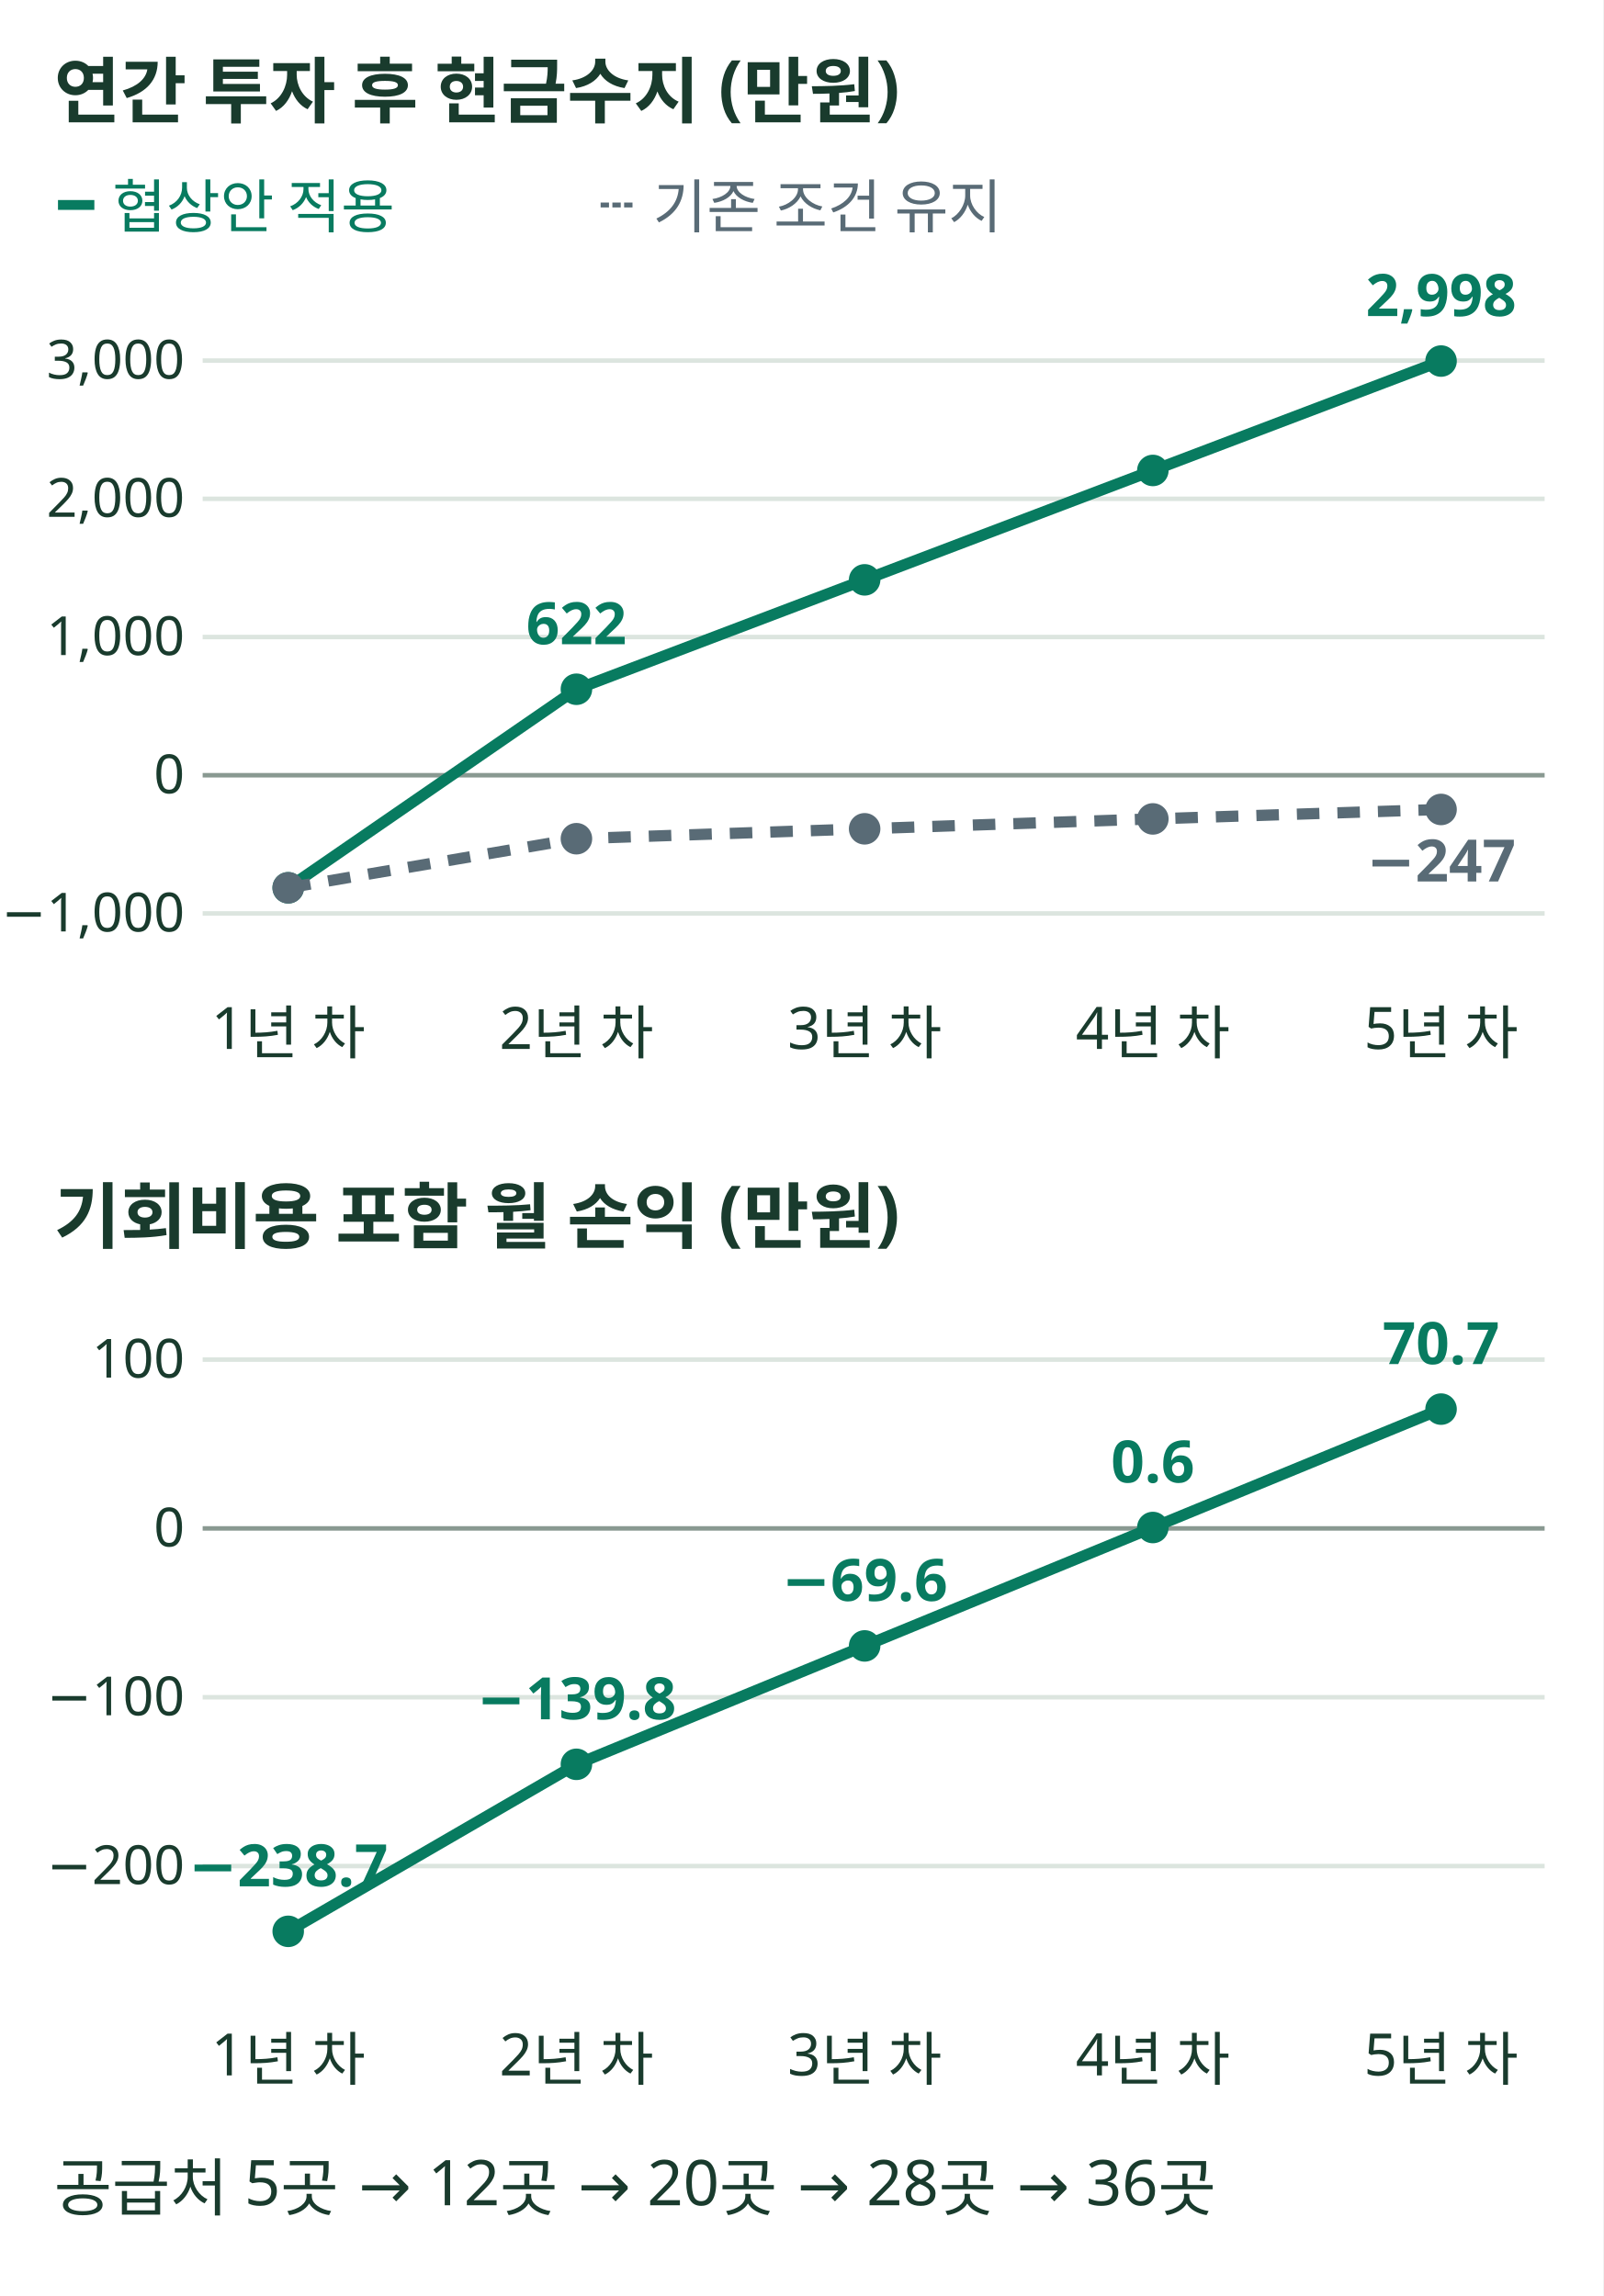
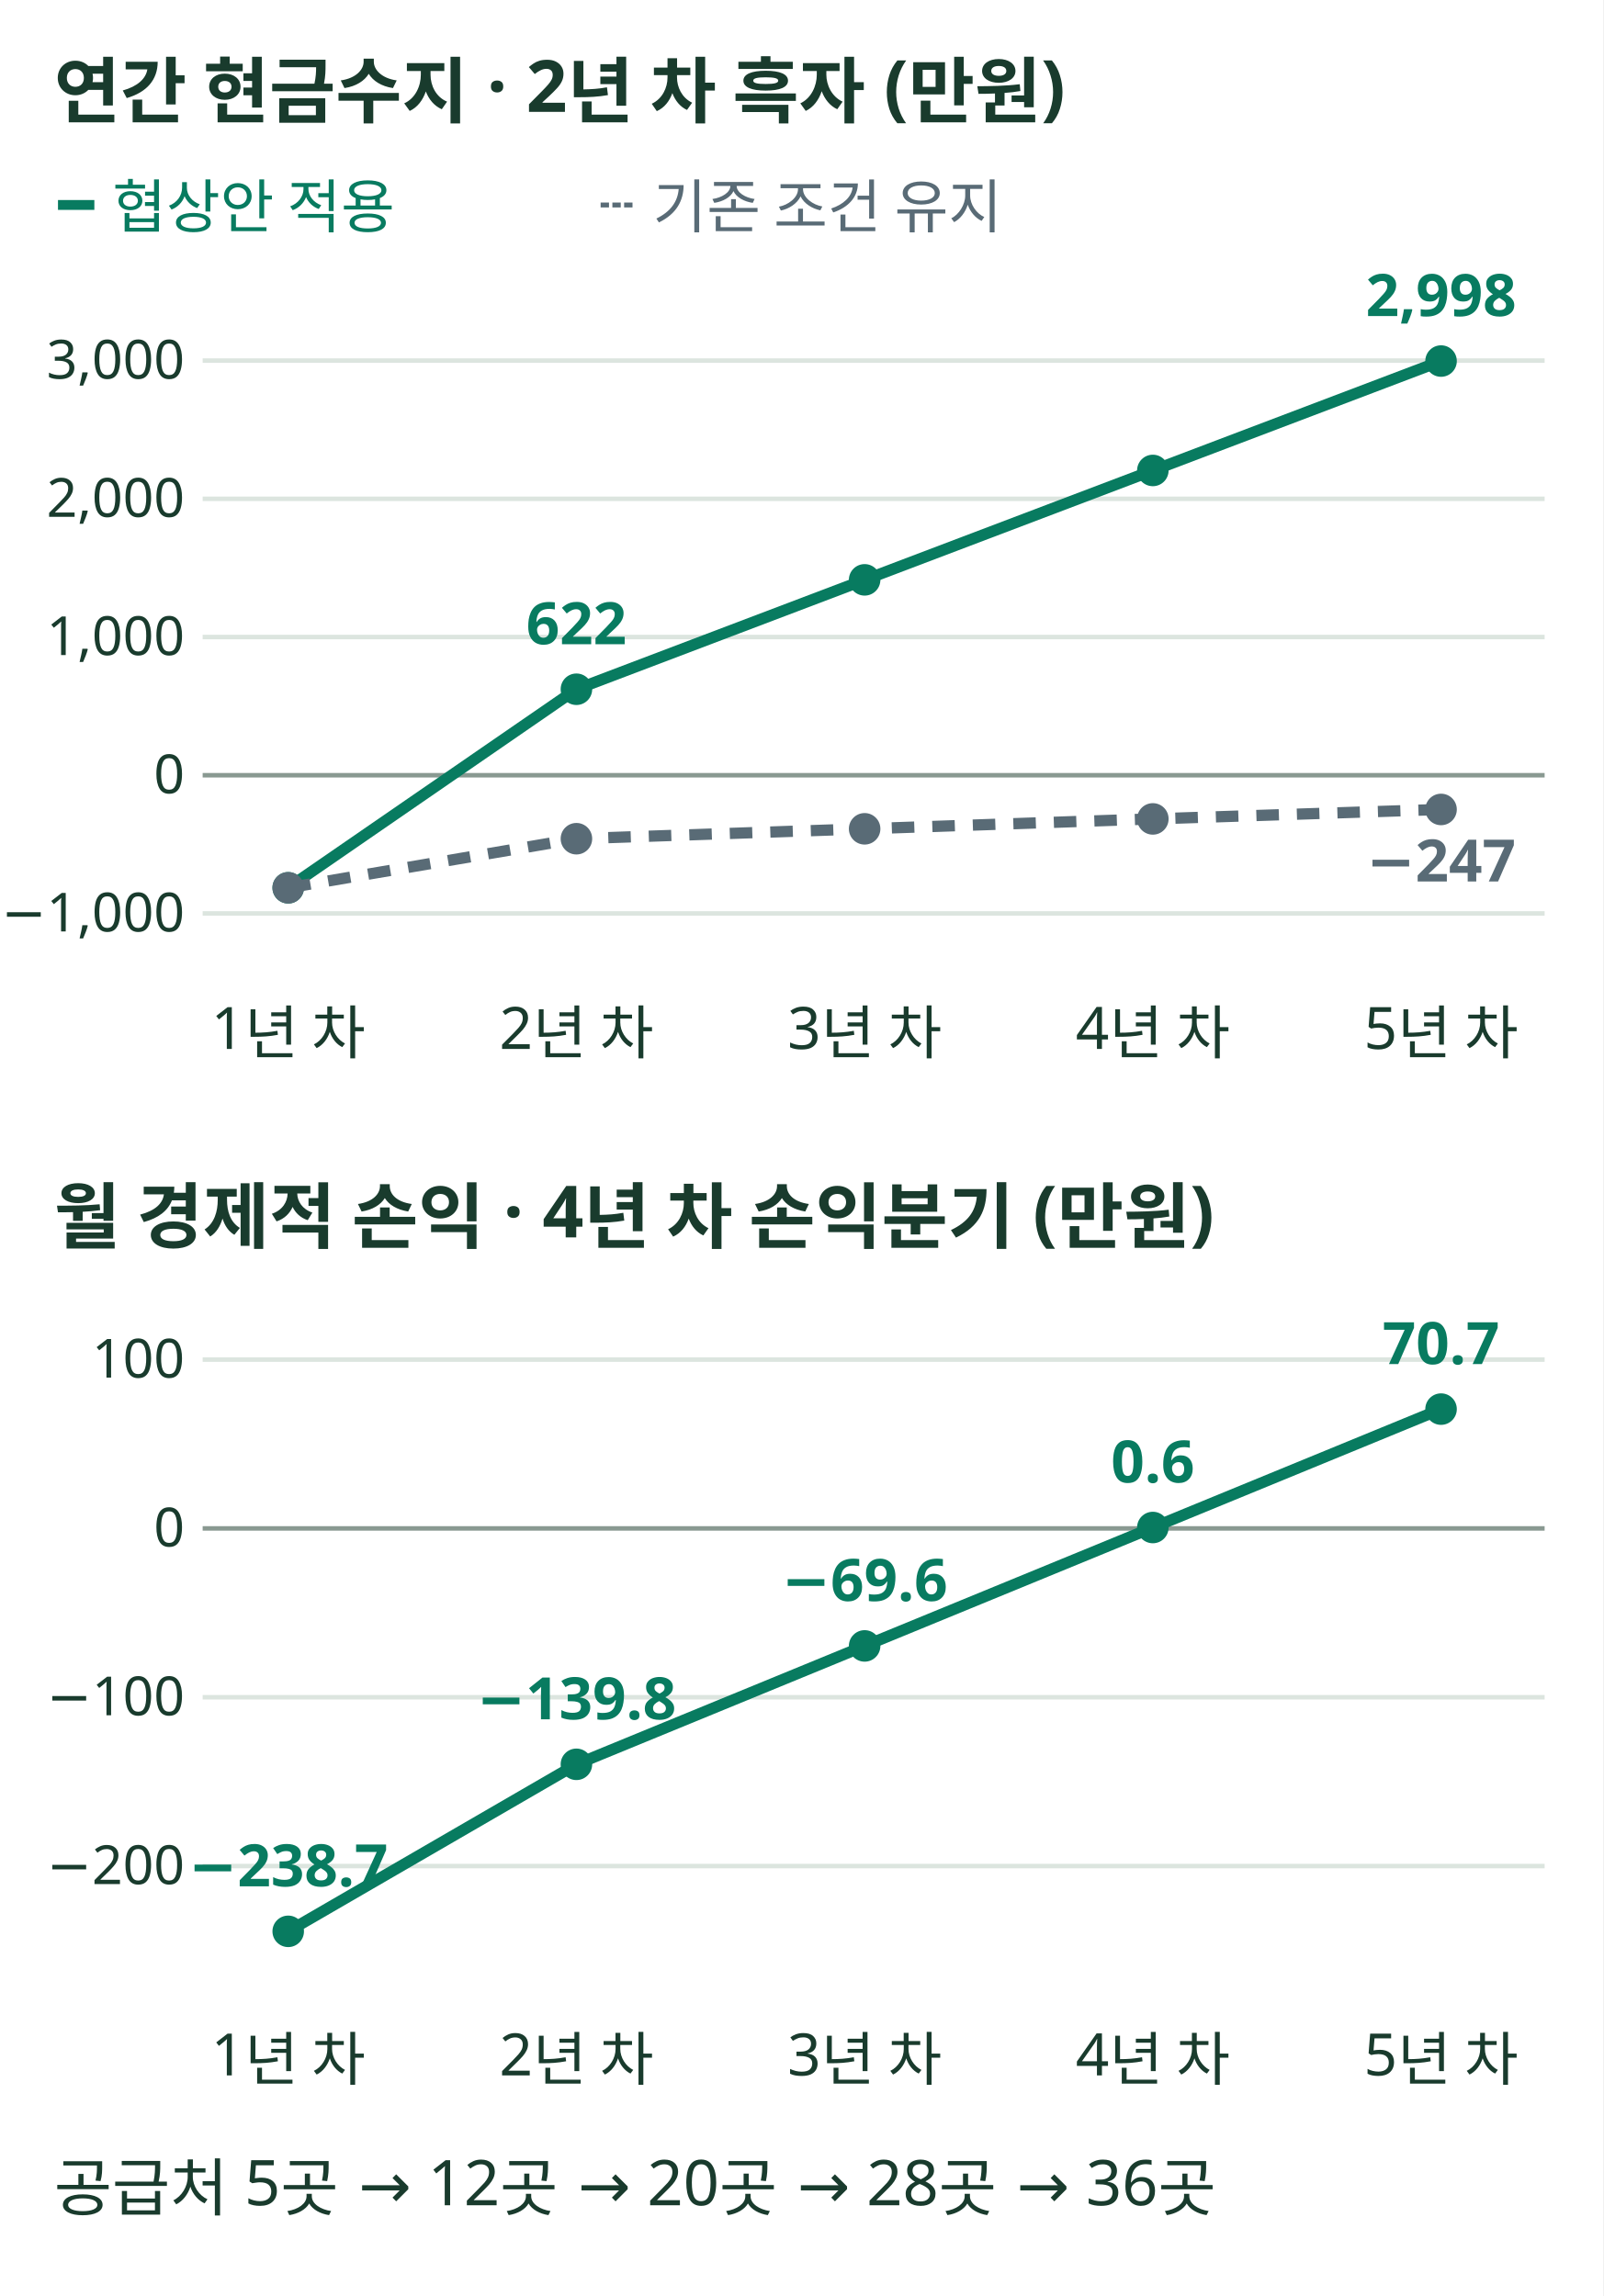
<svg xmlns="http://www.w3.org/2000/svg" viewBox="0 0 356 510" role="img" aria-labelledby="title">
  <rect width="100%" height="100%" fill="white" />
  <g fill="#193b2d" font-family="system-ui, sans-serif">
-     <text x="12" y="26" font-weight="700" font-size="16">연간 투자 후 현금수지 (만원)</text>
+     <text x="12" y="26" font-weight="700" font-size="16">연간 현금수지 · 2년 차 흑자 (만원)</text>
    <text x="13" y="50" fill="#087b60" font-size="13">━ 협상안 적용</text>
    <text x="133" y="50" fill="#596b76" font-size="13">┄ 기존 조건 유지</text>
    <path d="M45 202.9H343" stroke="#dce5df" />
    <text x="41" y="206.9" text-anchor="end" font-size="12">−1,000</text>
    <path d="M45 172.2H343" stroke="#899991" />
    <text x="41" y="176.2" text-anchor="end" font-size="12">0</text>
    <path d="M45 141.5H343" stroke="#dce5df" />
    <text x="41" y="145.5" text-anchor="end" font-size="12">1,000</text>
    <path d="M45 110.8H343" stroke="#dce5df" />
    <text x="41" y="114.8" text-anchor="end" font-size="12">2,000</text>
    <path d="M45 80.1H343" stroke="#dce5df" />
    <text x="41" y="84.1" text-anchor="end" font-size="12">3,000</text>
    <text x="64" y="233" text-anchor="middle" font-size="13">1년 차</text>
    <text x="128" y="233" text-anchor="middle" font-size="13">2년 차</text>
    <text x="192" y="233" text-anchor="middle" font-size="13">3년 차</text>
    <text x="256" y="233" text-anchor="middle" font-size="13">4년 차</text>
    <text x="320" y="233" text-anchor="middle" font-size="13">5년 차</text>
    <polyline points="64,197.2 128,153.1 192,128.8 256,104.5 320,80.2" fill="none" stroke="#087b60" stroke-width="2.5" />
    <circle cx="64" cy="197.2" r="3.5" fill="#087b60" />
    <circle cx="128" cy="153.1" r="3.5" fill="#087b60" />
    <text x="128" y="143.1" text-anchor="middle" font-size="13" font-weight="700" fill="#087b60">622</text>
    <circle cx="192" cy="128.8" r="3.5" fill="#087b60" />
    <circle cx="256" cy="104.5" r="3.5" fill="#087b60" />
    <circle cx="320" cy="80.2" r="3.5" fill="#087b60" />
    <text x="320" y="70.2" text-anchor="middle" font-size="13" font-weight="700" fill="#087b60">2,998</text>
    <polyline points="64,197.2 128,186.3 192,184.1 256,181.9 320,179.8" fill="none" stroke="#596b76" stroke-width="2.5" stroke-dasharray="5 4" />
    <circle cx="64" cy="197.2" r="3.5" fill="#596b76" />
    <circle cx="128" cy="186.3" r="3.5" fill="#596b76" />
    <circle cx="192" cy="184.1" r="3.5" fill="#596b76" />
    <circle cx="256" cy="181.9" r="3.5" fill="#596b76" />
    <circle cx="320" cy="179.8" r="3.5" fill="#596b76" />
    <text x="320" y="195.8" text-anchor="middle" font-size="13" font-weight="700" fill="#596b76">−247</text>
-     <text x="12" y="276" font-weight="700" font-size="16">기회비용 포함 월 손익 (만원)</text>
+     <text x="12" y="276" font-weight="700" font-size="16">월 경제적 손익 · 4년 차 손익분기 (만원)</text>
    <path d="M45 414.5H343" stroke="#dce5df" />
    <text x="41" y="418.5" text-anchor="end" font-size="12">−200</text>
    <path d="M45 377.0H343" stroke="#dce5df" />
    <text x="41" y="381.0" text-anchor="end" font-size="12">−100</text>
    <path d="M45 339.5H343" stroke="#899991" />
    <text x="41" y="343.5" text-anchor="end" font-size="12">0</text>
    <path d="M45 302.0H343" stroke="#dce5df" />
    <text x="41" y="306.0" text-anchor="end" font-size="12">100</text>
    <text x="64" y="461" text-anchor="middle" font-size="13">1년 차</text>
    <text x="128" y="461" text-anchor="middle" font-size="13">2년 차</text>
    <text x="192" y="461" text-anchor="middle" font-size="13">3년 차</text>
    <text x="256" y="461" text-anchor="middle" font-size="13">4년 차</text>
    <text x="320" y="461" text-anchor="middle" font-size="13">5년 차</text>
    <polyline points="64,429.0 128,391.9 192,365.6 256,339.3 320,313.0" fill="none" stroke="#087b60" stroke-width="2.5" />
    <circle cx="64" cy="429.0" r="3.5" fill="#087b60" />
    <text x="64" y="419.0" text-anchor="middle" font-size="13" font-weight="700" fill="#087b60">−238.7</text>
    <circle cx="128" cy="391.9" r="3.5" fill="#087b60" />
    <text x="128" y="381.9" text-anchor="middle" font-size="13" font-weight="700" fill="#087b60">−139.8</text>
    <circle cx="192" cy="365.6" r="3.5" fill="#087b60" />
    <text x="192" y="355.6" text-anchor="middle" font-size="13" font-weight="700" fill="#087b60">−69.6</text>
    <circle cx="256" cy="339.3" r="3.5" fill="#087b60" />
    <text x="256" y="329.3" text-anchor="middle" font-size="13" font-weight="700" fill="#087b60">0.6</text>
    <circle cx="320" cy="313.0" r="3.5" fill="#087b60" />
    <text x="320" y="303.0" text-anchor="middle" font-size="13" font-weight="700" fill="#087b60">70.7</text>
    <text x="12" y="491" font-size="14">공급처 5곳 → 12곳 → 20곳 → 28곳 → 36곳</text>
  </g>
</svg>
